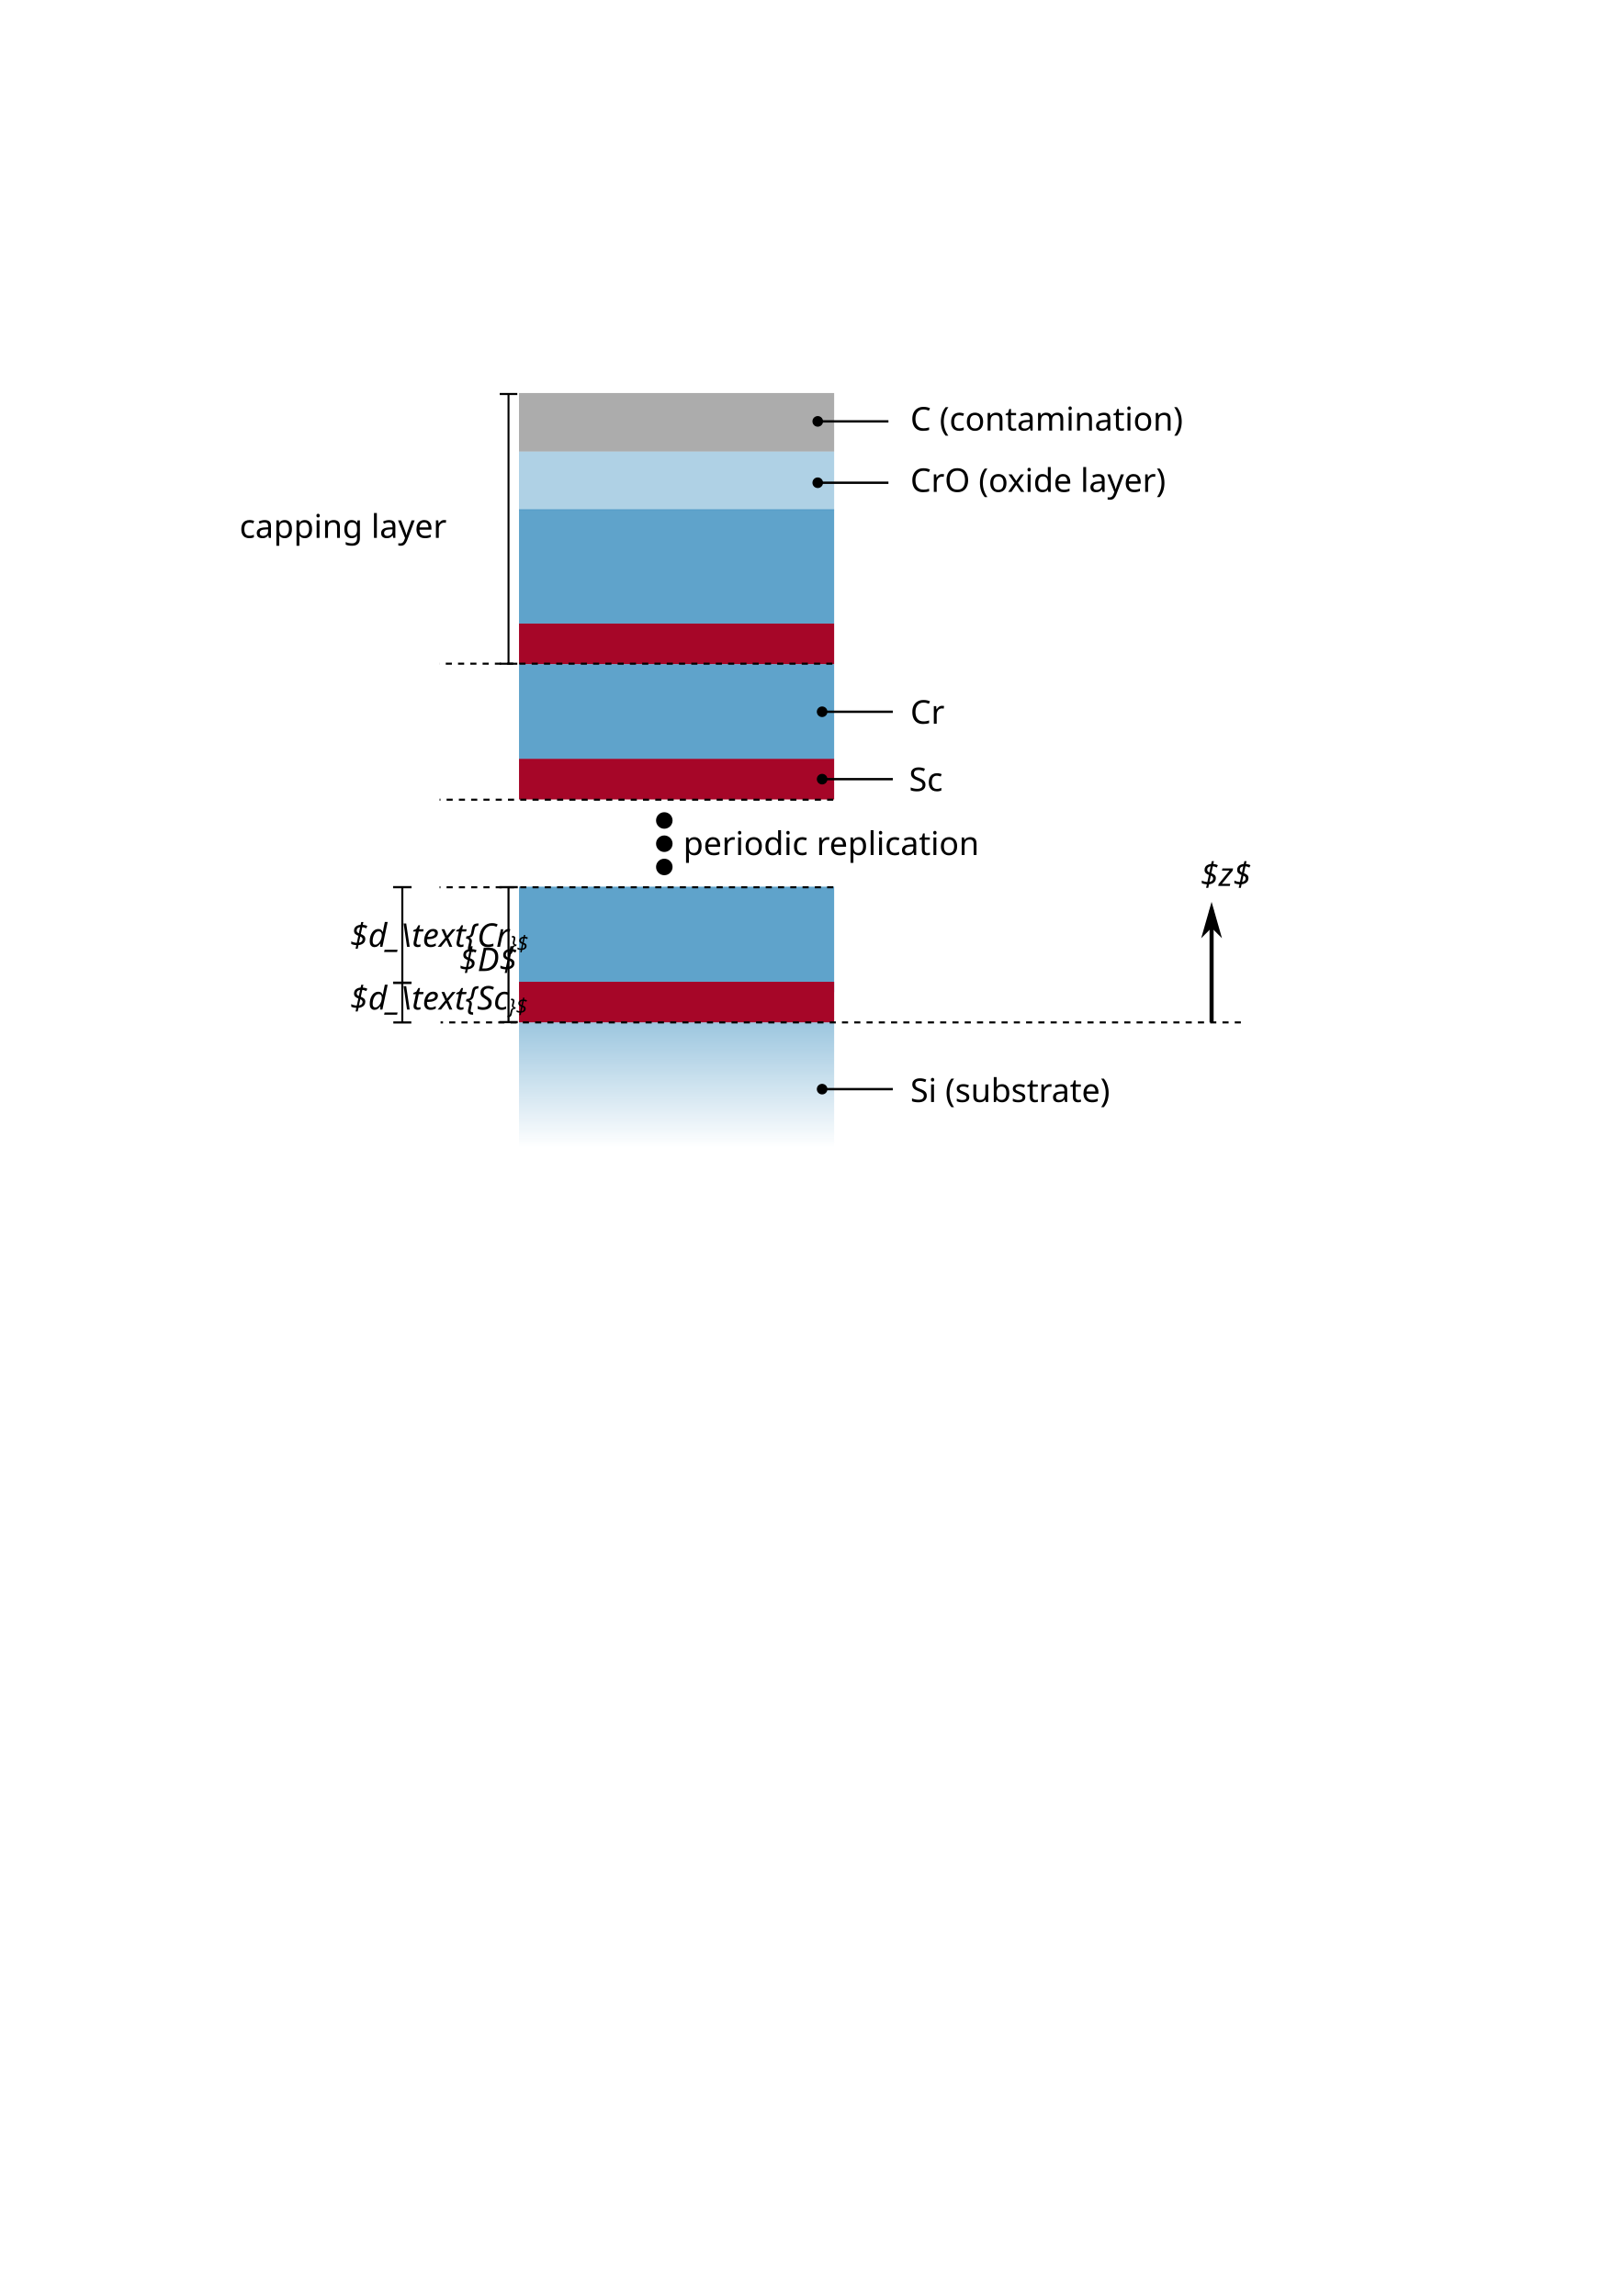
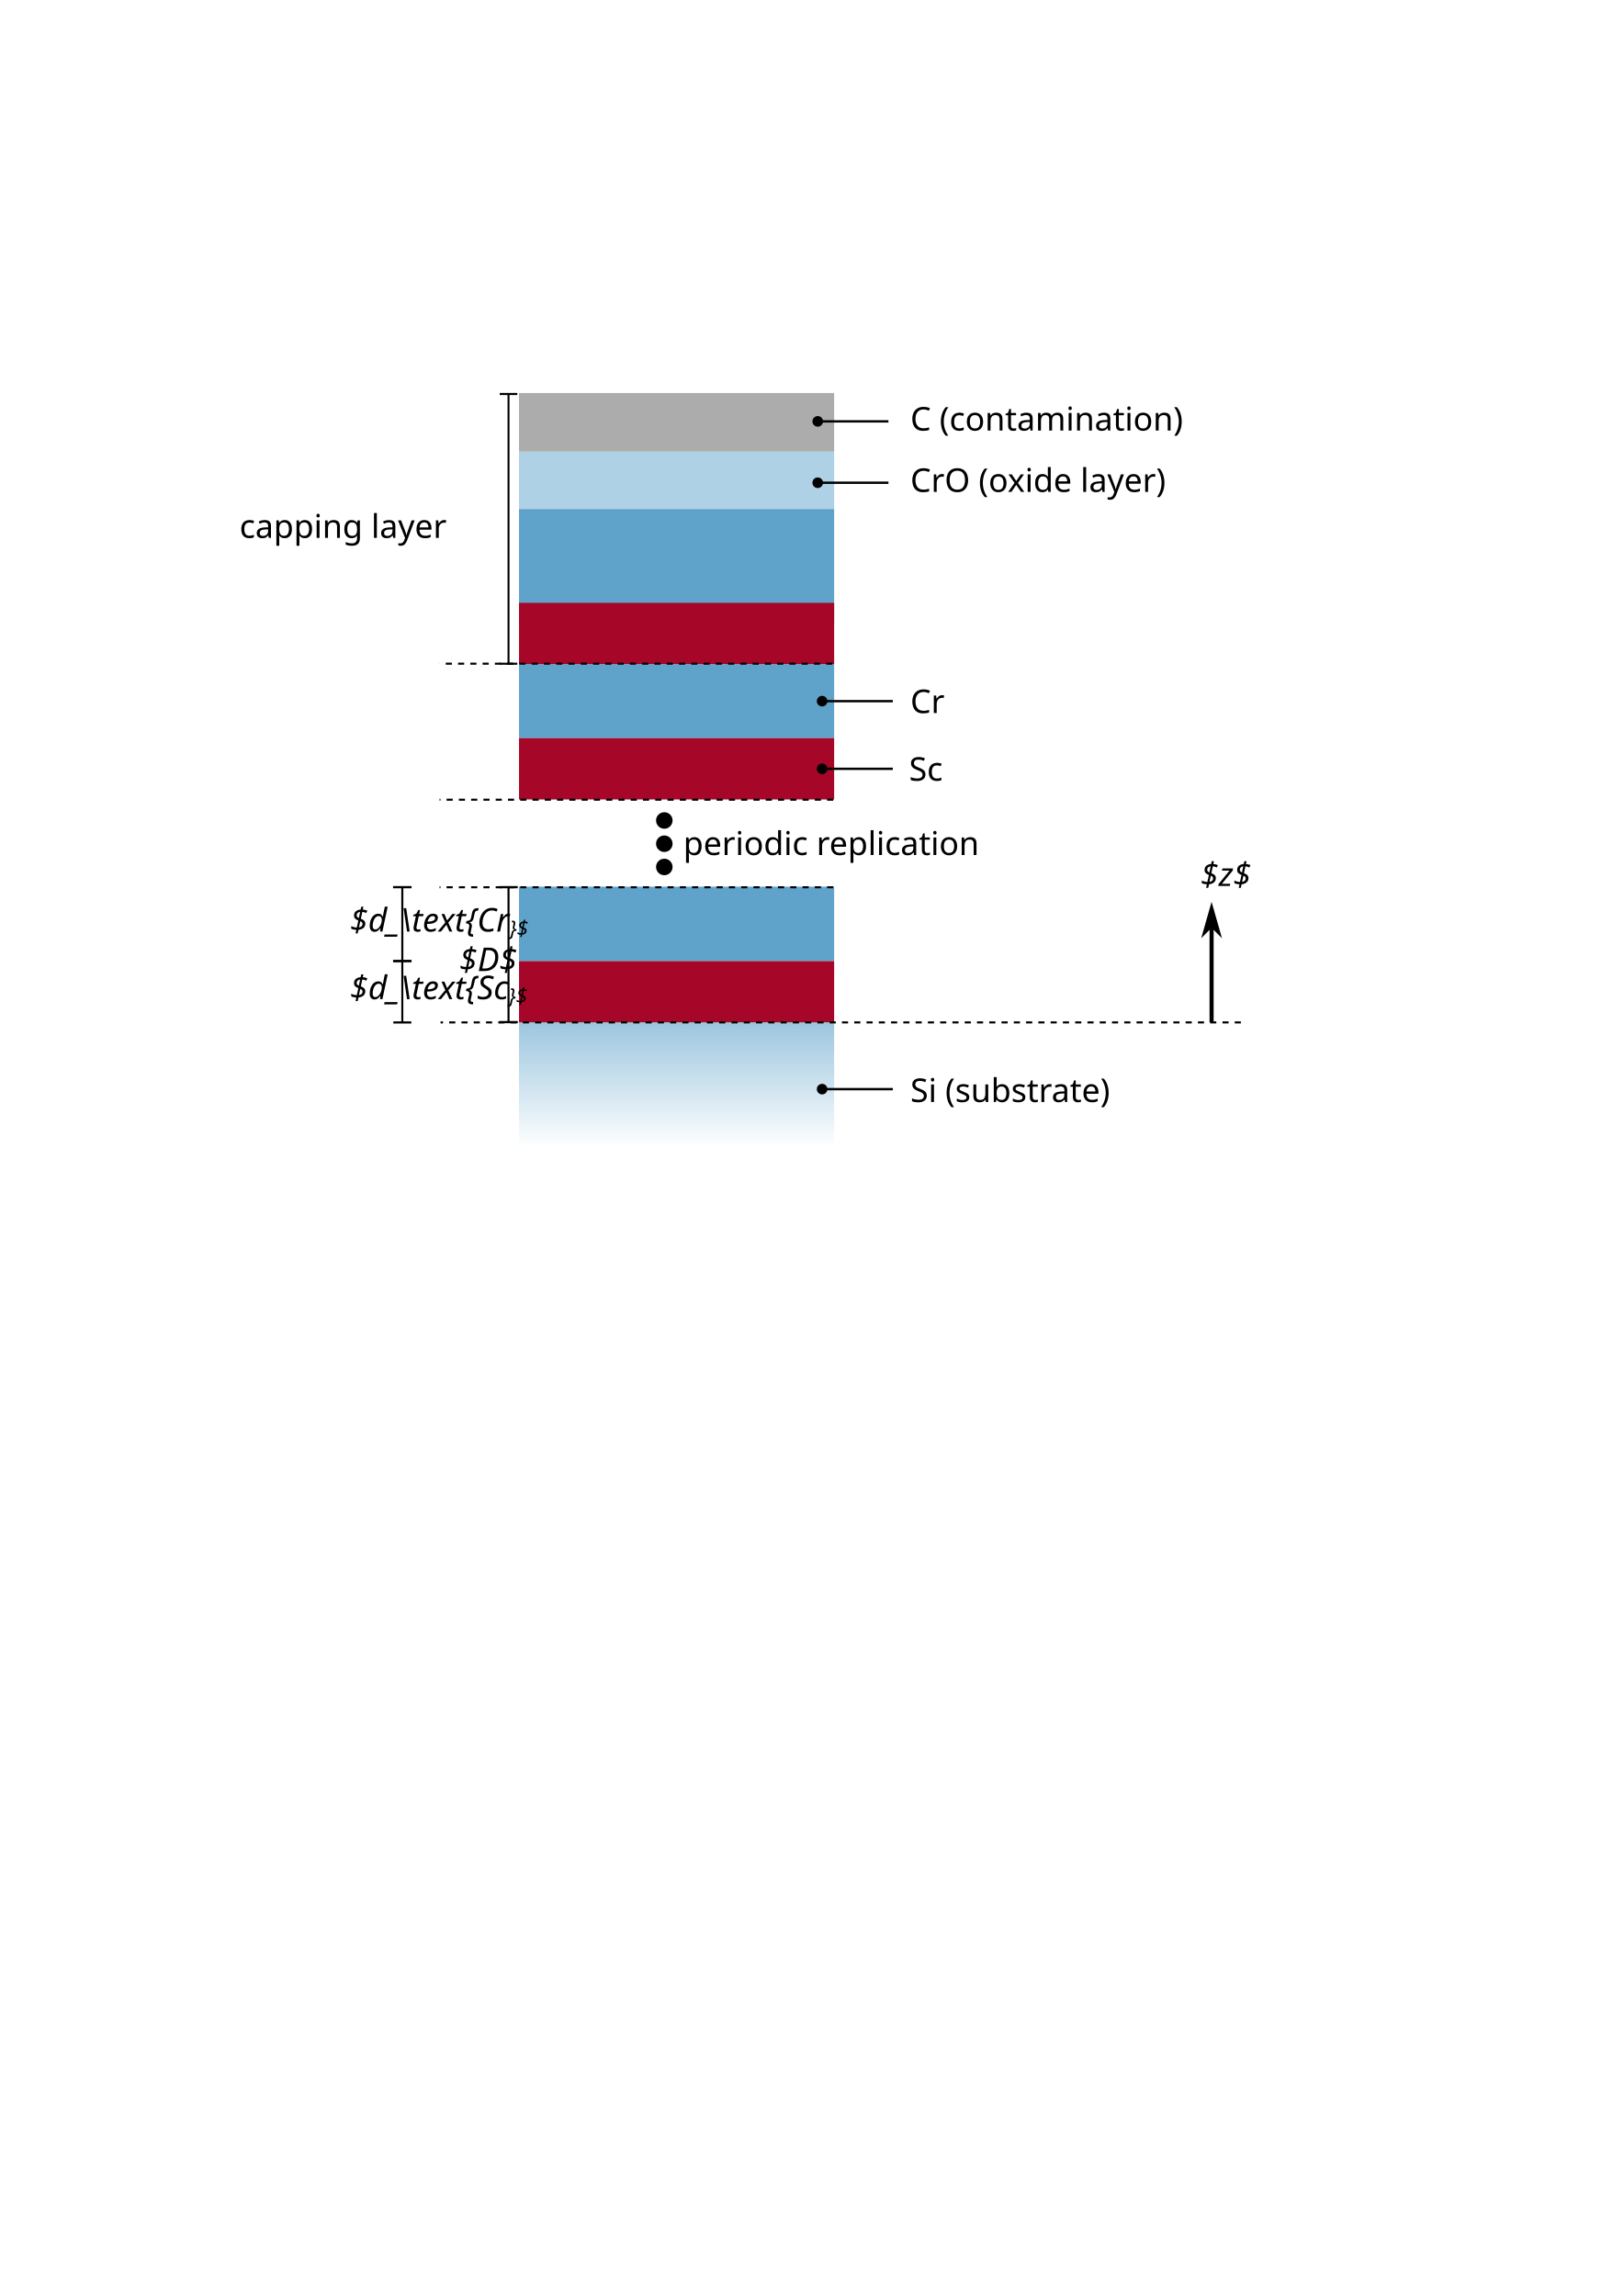
<svg xmlns="http://www.w3.org/2000/svg" xmlns:ns1="http://www.openswatchbook.org/uri/2009/osb" xmlns:xlink="http://www.w3.org/1999/xlink" width="210mm" height="297mm" id="svg2" version="1.1">
  <defs id="defs4">
    <marker orient="auto" refY="0.0" refX="0.0" id="Arrow1Mend" style="overflow:visible;">
      <path id="path3880" d="M 0.0,0.0 L 5.0,-5.0 L -12.5,0.0 L 5.0,5.0 L 0.0,0.0 z " style="fill-rule:evenodd;stroke:#000000;stroke-width:1.0pt;" transform="scale(0.4) rotate(180) translate(10,0)" />
    </marker>
    <marker orient="auto" refY="0.0" refX="0.0" id="Arrow2Send" style="overflow:visible;">
      <path id="path3904" style="fill-rule:evenodd;stroke-width:0.625;stroke-linejoin:round;" d="M 8.719,4.034 L -2.207,0.016 L 8.719,-4.002 C 6.973,-1.63 6.983,1.616 8.719,4.034 z " transform="scale(0.3) rotate(180) translate(-2.3,0)" />
    </marker>
    <marker orient="auto" refY="0.0" refX="0.0" id="Arrow1Lend" style="overflow:visible;">
      <path id="path3874" d="M 0.0,0.0 L 5.0,-5.0 L -12.5,0.0 L 5.0,5.0 L 0.0,0.0 z " style="fill-rule:evenodd;stroke:#000000;stroke-width:1.0pt;" transform="scale(0.8) rotate(180) translate(12.5,0)" />
    </marker>
    <linearGradient id="linearGradient5372">
      <stop style="stop-color:#a60628;stop-opacity:1;" offset="0" id="stop5374" />
      <stop style="stop-color:#348abd;stop-opacity:1;" offset="1" id="stop5376" />
    </linearGradient>
    <linearGradient id="linearGradient5362" ns1:paint="solid">
      <stop style="stop-color:#96bbf1;stop-opacity:1;" offset="0" id="stop5364" />
    </linearGradient>
    <marker orient="auto" refY="0.0" refX="0.0" id="StopL" style="overflow:visible">
      <path id="path4201" d="M 0.0,5.65 L 0.0,-5.65" style="fill:none;fill-opacity:0.75;fill-rule:evenodd;stroke:#000000;stroke-width:1.0pt" transform="scale(0.8)" />
    </marker>
    <marker orient="auto" refY="0.0" refX="0.0" id="DotM" style="overflow:visible">
      <path id="path4096" d="M -2.5,-1.0 C -2.5,1.76 -4.74,4.0 -7.5,4.0 C -10.26,4.0 -12.5,1.76 -12.5,-1.0 C -12.5,-3.76 -10.26,-6.0 -7.5,-6.0 C -4.74,-6.0 -2.5,-3.76 -2.5,-1.0 z " style="fill-rule:evenodd;stroke:#000000;stroke-width:1.0pt" transform="scale(0.4) translate(7.4, 1)" />
    </marker>
    <marker orient="auto" refY="0.0" refX="0.0" id="Arrow1Lstart" style="overflow:visible">
      <path id="path4032" d="M 0.0,0.0 L 5.0,-5.0 L -12.5,0.0 L 5.0,5.0 L 0.0,0.0 z " style="fill-rule:evenodd;stroke:#000000;stroke-width:1.0pt" transform="scale(0.8) translate(12.5,0)" />
    </marker>
    <linearGradient id="linearGradient3816">
      <stop style="stop-color:#348abd;stop-opacity:0.488;" offset="0" id="stop3818" />
      <stop style="stop-color:#348abd;stop-opacity:0;" offset="1" id="stop3820" />
    </linearGradient>
    <linearGradient xlink:href="#linearGradient3816" id="linearGradient3822" x1="121.869" y1="324.655" x2="121.869" y2="386.277" gradientUnits="userSpaceOnUse" gradientTransform="translate(212.1429,175)" />
  </defs>
  <g id="layer1">
-     <rect style="fill:#348abd;fill-opacity:0.784;fill-rule:evenodd;stroke:none" id="rect2985" width="154.049" height="51.572" x="253.705" y="433.484" />
-     <rect style="fill:#a60628;fill-opacity:1;fill-rule:evenodd;stroke:none" id="rect2989" width="154.049" height="19.875" x="253.705" y="480.005" />
+     <rect style="fill:#348abd;fill-opacity:0.784;fill-rule:evenodd;stroke:none" id="rect2985" width="154.049" height="36.394" x="253.705" y="433.484" />
+     <rect style="fill:#a60628;fill-opacity:1;fill-rule:evenodd;stroke:none" id="rect2989" width="154.049" height="30" x="253.705" y="469.881" />
    <rect style="fill:#348abd;fill-opacity:0.784;fill-rule:evenodd;stroke:none" id="rect3787" width="154.049" height="55.866" x="253.705" y="249" />
-     <rect style="fill:#a60628;fill-opacity:1;fill-rule:evenodd;stroke:none" id="rect3789" width="154.049" height="19.875" x="253.705" y="304.866" />
+     <rect style="fill:#a60628;fill-opacity:1;fill-rule:evenodd;stroke:none" id="rect3789" width="154.049" height="30" x="253.705" y="294.741" />
    <rect style="fill:#565656;fill-opacity:0.486;fill-rule:evenodd;stroke:none" id="rect5423" width="154.049" height="28.622" x="253.705" y="192.15" />
    <rect y="220.773" x="253.705" height="28.622" width="154.049" id="rect3791" style="fill:#348abd;fill-opacity:0.392;fill-rule:evenodd;stroke:none" />
    <rect y="499.881" x="253.705" height="65.209" width="154.049" id="rect3814" style="fill:url(#linearGradient3822);fill-opacity:1;fill-rule:evenodd;stroke:none" />
    <text id="text3830" y="538.765" x="445" style="font-size:16px;font-style:normal;font-weight:normal;line-height:125%;letter-spacing:0px;word-spacing:0px;fill:#000000;fill-opacity:1;stroke:none;font-family:Sans;-inkscape-font-specification:Sans;font-stretch:normal;font-variant:normal;text-anchor:start;text-align:start;writing-mode:lr" xml:space="preserve">
      <tspan y="538.765" x="445" id="tspan3832">Si (substrate)</tspan>
    </text>
    <path id="path4680" d="m 401.916,532.485 34.513,0" style="fill:none;stroke:#000000;stroke-width:1.143px;stroke-linecap:butt;stroke-linejoin:miter;stroke-opacity:1;marker-start:url(#DotM);marker-end:none" />
    <path id="path4682" d="m 606.564,499.862 -391.204,0" style="fill:none;stroke:#000000;stroke-width:1;stroke-linecap:butt;stroke-linejoin:miter;stroke-miterlimit:4;stroke-opacity:1;stroke-dasharray:3,3;stroke-dashoffset:0" />
-     <rect y="324.721" x="253.705" height="46.522" width="154.049" id="rect3759" style="fill:#348abd;fill-opacity:0.784;fill-rule:evenodd;stroke:none" />
-     <rect y="370.99" x="253.705" height="19.875" width="154.049" id="rect3763" style="fill:#a60628;fill-opacity:1;fill-rule:evenodd;stroke:none" />
-     <text xml:space="preserve" style="font-size:16px;font-style:normal;font-variant:normal;font-weight:normal;font-stretch:normal;text-align:start;line-height:125%;letter-spacing:0px;word-spacing:0px;writing-mode:lr-tb;text-anchor:start;fill:#000000;fill-opacity:1;stroke:none;font-family:Sans;-inkscape-font-specification:Sans" x="444.355" y="386.752" id="text3834">
-       <tspan id="tspan3836" x="444.355" y="386.752">Sc</tspan>
+     <rect y="324.721" x="253.705" height="36.144" width="154.049" id="rect3759" style="fill:#348abd;fill-opacity:0.784;fill-rule:evenodd;stroke:none" />
+     <rect y="360.865" x="253.705" height="30" width="154.049" id="rect3763" style="fill:#a60628;fill-opacity:1;fill-rule:evenodd;stroke:none" />
+     <text xml:space="preserve" style="font-size:16px;font-style:normal;font-variant:normal;font-weight:normal;font-stretch:normal;text-align:start;line-height:125%;letter-spacing:0px;word-spacing:0px;writing-mode:lr-tb;text-anchor:start;fill:#000000;fill-opacity:1;stroke:none;font-family:Sans;-inkscape-font-specification:Sans" x="444.355" y="381.69" id="text3834">
+       <tspan id="tspan3836" x="444.355" y="381.69">Sc</tspan>
    </text>
-     <text id="text3838" y="353.806" x="445" style="font-size:16px;font-style:normal;font-variant:normal;font-weight:normal;font-stretch:normal;text-align:start;line-height:125%;letter-spacing:0px;word-spacing:0px;writing-mode:lr-tb;text-anchor:start;fill:#000000;fill-opacity:1;stroke:none;font-family:Sans;-inkscape-font-specification:Sans" xml:space="preserve">
-       <tspan y="353.806" x="445" id="tspan3840">Cr</tspan>
+     <text id="text3838" y="348.617" x="445" style="font-size:16px;font-style:normal;font-variant:normal;font-weight:normal;font-stretch:normal;text-align:start;line-height:125%;letter-spacing:0px;word-spacing:0px;writing-mode:lr-tb;text-anchor:start;fill:#000000;fill-opacity:1;stroke:none;font-family:Sans;-inkscape-font-specification:Sans" xml:space="preserve">
+       <tspan y="348.617" x="445" id="tspan3840">Cr</tspan>
    </text>
-     <path id="path4664" d="m 401.916,347.982 34.513,0" style="fill:none;stroke:#000000;stroke-width:1.143px;stroke-linecap:butt;stroke-linejoin:miter;stroke-opacity:1;marker-start:url(#DotM);marker-end:none" />
-     <path style="fill:none;stroke:#000000;stroke-width:1.143px;stroke-linecap:butt;stroke-linejoin:miter;stroke-opacity:1;marker-start:url(#DotM);marker-end:none" d="m 401.916,380.928 34.513,0" id="path4666" />
+     <path id="path4664" d="m 401.916,342.793 34.513,0" style="fill:none;stroke:#000000;stroke-width:1.143px;stroke-linecap:butt;stroke-linejoin:miter;stroke-opacity:1;marker-start:url(#DotM);marker-end:none" />
+     <path style="fill:none;stroke:#000000;stroke-width:1.143px;stroke-linecap:butt;stroke-linejoin:miter;stroke-opacity:1;marker-start:url(#DotM);marker-end:none" d="m 401.916,375.865 34.513,0" id="path4666" />
    <text id="text4692" y="240.491" x="445" style="font-size:16px;font-style:normal;font-variant:normal;font-weight:normal;font-stretch:normal;text-align:start;line-height:125%;letter-spacing:0px;word-spacing:0px;writing-mode:lr-tb;text-anchor:start;fill:#000000;fill-opacity:1;stroke:none;font-family:Sans;-inkscape-font-specification:Sans" xml:space="preserve">
      <tspan y="240.491" x="445" id="tspan4694">CrO (oxide layer)</tspan>
    </text>
    <path id="path4696" d="m 399.773,236.013 34.513,0" style="fill:none;stroke:#000000;stroke-width:1.143px;stroke-linecap:butt;stroke-linejoin:miter;stroke-opacity:1;marker-start:url(#DotM);marker-end:none" />
    <path style="fill:none;stroke:#000000;stroke-width:1.001;stroke-linecap:butt;stroke-linejoin:miter;stroke-miterlimit:4;stroke-opacity:1;stroke-dasharray:none;marker-start:url(#StopL);marker-end:url(#StopL)" d="m 248.571,499.725 0,-65.984" id="path4700" />
    <text id="text5260" y="474.741" x="224.576" style="font-size:16px;font-style:normal;font-variant:normal;font-weight:normal;font-stretch:normal;text-align:start;line-height:125%;letter-spacing:0px;word-spacing:0px;writing-mode:lr-tb;text-anchor:start;fill:#000000;fill-opacity:1;stroke:none;font-family:Sans;-inkscape-font-specification:Sans" xml:space="preserve">
      <tspan y="474.741" x="224.576" id="tspan5262" style="font-size:16px;font-style:italic;font-variant:normal;font-weight:normal;font-stretch:normal;text-align:start;line-height:125%;writing-mode:lr-tb;text-anchor:start;font-family:Sans;-inkscape-font-specification:Sans Italic">$D$</tspan>
    </text>
-     <path id="path5264" d="m 196.661,480.464 0,-46.723" style="fill:none;stroke:#000000;stroke-width:0.999;stroke-linecap:butt;stroke-linejoin:miter;stroke-miterlimit:4;stroke-opacity:1;stroke-dasharray:none;marker-start:url(#StopL);marker-end:url(#StopL)" />
-     <path id="path5272" d="m 196.661,480.481 0,19.394" style="fill:none;stroke:#000000;stroke-width:0.974;stroke-linecap:butt;stroke-linejoin:miter;stroke-miterlimit:4;stroke-opacity:1;stroke-dasharray:none;marker-start:url(#StopL);marker-end:url(#StopL)" />
-     <text id="text5282" y="462.9" x="171.147" style="font-size:16px;font-style:normal;font-variant:normal;font-weight:normal;font-stretch:normal;text-align:start;line-height:125%;letter-spacing:0px;word-spacing:0px;writing-mode:lr-tb;text-anchor:start;fill:#000000;fill-opacity:1;stroke:none;font-family:Sans;-inkscape-font-specification:Sans" xml:space="preserve">
-       <tspan y="462.9" x="171.147" id="tspan5284" style="font-size:16px;font-style:italic;font-variant:normal;font-weight:normal;font-stretch:normal;text-align:start;line-height:125%;writing-mode:lr-tb;text-anchor:start;font-family:Sans;-inkscape-font-specification:Sans Italic">$d_\text{Cr<tspan style="font-size:65.001%;font-style:italic;baseline-shift:sub;-inkscape-font-specification:Sans Italic" id="tspan5300">}$</tspan>
+     <path id="path5264" d="m 196.661,469.862 0,-36.121" style="fill:none;stroke:#000000;stroke-width:0.999;stroke-linecap:butt;stroke-linejoin:miter;stroke-miterlimit:4;stroke-opacity:1;stroke-dasharray:none;marker-start:url(#StopL);marker-end:url(#StopL)" />
+     <path id="path5272" d="m 196.661,469.862 0,30.013" style="fill:none;stroke:#000000;stroke-width:0.974;stroke-linecap:butt;stroke-linejoin:miter;stroke-miterlimit:4;stroke-opacity:1;stroke-dasharray:none;marker-start:url(#StopL);marker-end:url(#StopL)" />
+     <text id="text5282" y="455.432" x="171.147" style="font-size:16px;font-style:normal;font-variant:normal;font-weight:normal;font-stretch:normal;text-align:start;line-height:125%;letter-spacing:0px;word-spacing:0px;writing-mode:lr-tb;text-anchor:start;fill:#000000;fill-opacity:1;stroke:none;font-family:Sans;-inkscape-font-specification:Sans" xml:space="preserve">
+       <tspan y="455.432" x="171.147" id="tspan5284" style="font-size:16px;font-style:italic;font-variant:normal;font-weight:normal;font-stretch:normal;text-align:start;line-height:125%;writing-mode:lr-tb;text-anchor:start;font-family:Sans;-inkscape-font-specification:Sans Italic">$d_\text{Cr<tspan style="font-size:65.001%;font-style:italic;baseline-shift:sub;-inkscape-font-specification:Sans Italic" id="tspan5300">}$</tspan>
      </tspan>
    </text>
-     <text xml:space="preserve" style="font-size:16px;font-style:normal;font-variant:normal;font-weight:normal;font-stretch:normal;text-align:start;line-height:125%;letter-spacing:0px;word-spacing:0px;writing-mode:lr-tb;text-anchor:start;fill:#000000;fill-opacity:1;stroke:none;font-family:Sans;-inkscape-font-specification:Sans" x="171.147" y="493.573" id="text5288">
-       <tspan style="font-size:16px;font-style:italic;font-variant:normal;font-weight:normal;font-stretch:normal;text-align:start;line-height:125%;writing-mode:lr-tb;text-anchor:start;font-family:Sans;-inkscape-font-specification:Sans Italic" id="tspan5290" x="171.147" y="493.573">$d_\text{Sc<tspan style="font-size:65.001%;font-style:italic;baseline-shift:sub;-inkscape-font-specification:Sans Italic" id="tspan5302">}$</tspan>
+     <text xml:space="preserve" style="font-size:16px;font-style:normal;font-variant:normal;font-weight:normal;font-stretch:normal;text-align:start;line-height:125%;letter-spacing:0px;word-spacing:0px;writing-mode:lr-tb;text-anchor:start;fill:#000000;fill-opacity:1;stroke:none;font-family:Sans;-inkscape-font-specification:Sans" x="171.147" y="488.499" id="text5288">
+       <tspan style="font-size:16px;font-style:italic;font-variant:normal;font-weight:normal;font-stretch:normal;text-align:start;line-height:125%;writing-mode:lr-tb;text-anchor:start;font-family:Sans;-inkscape-font-specification:Sans Italic" id="tspan5290" x="171.147" y="488.499">$d_\text{Sc<tspan style="font-size:65.001%;font-style:italic;baseline-shift:sub;-inkscape-font-specification:Sans Italic" id="tspan5302">}$</tspan>
      </tspan>
    </text>
    <text xml:space="preserve" style="font-size:16px;font-style:normal;font-variant:normal;font-weight:normal;font-stretch:normal;text-align:end;line-height:125%;letter-spacing:0px;word-spacing:0px;writing-mode:lr-tb;text-anchor:end;fill:#000000;fill-opacity:1;stroke:none;font-family:Sans;-inkscape-font-specification:Sans" x="239.137" y="262.973" id="text5304">
      <tspan x="239.137" y="262.973" id="tspan5308">capping layer</tspan>
    </text>
    <path id="path5310" d="m 248.571,324.5 0,-131.883" style="fill:none;stroke:#000000;stroke-width:0.95;stroke-linecap:butt;stroke-linejoin:miter;stroke-miterlimit:4;stroke-opacity:1;stroke-dasharray:none;marker-start:url(#StopL);marker-end:url(#StopL)" />
    <path style="fill:none;stroke:#000000;stroke-width:1;stroke-linecap:butt;stroke-linejoin:miter;stroke-miterlimit:4;stroke-opacity:1;stroke-dasharray:3,3;stroke-dashoffset:0" d="m 406.897,324.475 -192.035,0" id="path4670" />
    <g id="g5386" transform="translate(58,0)">
      <path transform="translate(162.6838,368.0126)" d="m 108.086,55.847 c 0,2.232 -1.809,4.041 -4.041,4.041 -2.232,0 -4.041,-1.809 -4.041,-4.041 0,-2.232 1.809,-4.041 4.041,-4.041 2.232,0 4.041,1.809 4.041,4.041 z" id="path3781" style="fill:#000000;fill-opacity:1;stroke:none" />
      <path style="fill:#000000;fill-opacity:1;stroke:none" id="path3783" d="m 108.086,55.847 c 0,2.232 -1.809,4.041 -4.041,4.041 -2.232,0 -4.041,-1.809 -4.041,-4.041 0,-2.232 1.809,-4.041 4.041,-4.041 2.232,0 4.041,1.809 4.041,4.041 z" transform="translate(162.6838,356.6484)" />
      <path transform="translate(162.6838,345.2841)" d="m 108.086,55.847 c 0,2.232 -1.809,4.041 -4.041,4.041 -2.232,0 -4.041,-1.809 -4.041,-4.041 0,-2.232 1.809,-4.041 4.041,-4.041 2.232,0 4.041,1.809 4.041,4.041 z" id="path3785" style="fill:#000000;fill-opacity:1;stroke:none" />
      <text id="text3824" y="418.013" x="276" style="font-size:16px;font-style:normal;font-variant:normal;font-weight:normal;font-stretch:normal;text-align:start;line-height:125%;letter-spacing:0px;word-spacing:0px;writing-mode:lr-tb;text-anchor:start;fill:#000000;fill-opacity:1;stroke:none;font-family:Sans;-inkscape-font-specification:Sans" xml:space="preserve">
        <tspan y="418.013" x="276" id="tspan3826">periodic replication</tspan>
      </text>
    </g>
    <path id="path4684" d="m 407.299,433.785 -192.437,0" style="fill:none;stroke:#000000;stroke-width:1;stroke-linecap:butt;stroke-linejoin:miter;stroke-miterlimit:4;stroke-opacity:1;stroke-dasharray:3,3;stroke-dashoffset:0" />
    <path style="fill:none;stroke:#000000;stroke-width:1;stroke-linecap:butt;stroke-linejoin:miter;stroke-miterlimit:4;stroke-opacity:1;stroke-dasharray:3,3;stroke-dashoffset:0" d="m 407.299,390.973 -192.437,0" id="path5314" />
    <text xml:space="preserve" style="font-size:16px;font-style:normal;font-variant:normal;font-weight:normal;font-stretch:normal;text-align:start;line-height:125%;letter-spacing:0px;word-spacing:0px;writing-mode:lr-tb;text-anchor:start;fill:#000000;fill-opacity:1;stroke:none;font-family:Sans;-inkscape-font-specification:Sans" x="445" y="210.491" id="text5425">
      <tspan id="tspan5427" x="445" y="210.491">C (contamination)</tspan>
    </text>
    <path style="fill:none;stroke:#000000;stroke-width:1.143px;stroke-linecap:butt;stroke-linejoin:miter;stroke-opacity:1;marker-start:url(#DotM);marker-end:none" d="m 399.773,206.013 34.513,0" id="path5431" />
    <path style="fill:none;stroke:#000000;stroke-width:2;stroke-linecap:butt;stroke-linejoin:miter;stroke-miterlimit:4;stroke-opacity:1;stroke-dasharray:none;marker-end:url(#Arrow1Mend)" d="m 592.25,499.862 0,-55" id="path3865" />
    <text id="text4891" y="433.155" x="586.91" style="font-size:16px;font-style:normal;font-variant:normal;font-weight:normal;font-stretch:normal;text-align:start;line-height:125%;letter-spacing:0px;word-spacing:0px;writing-mode:lr-tb;text-anchor:start;fill:#000000;fill-opacity:1;stroke:none;font-family:Sans;-inkscape-font-specification:Sans" xml:space="preserve">
      <tspan y="433.155" x="586.91" id="tspan4893" style="font-style:italic;-inkscape-font-specification:Sans Italic">$z$</tspan>
    </text>
  </g>
</svg>
